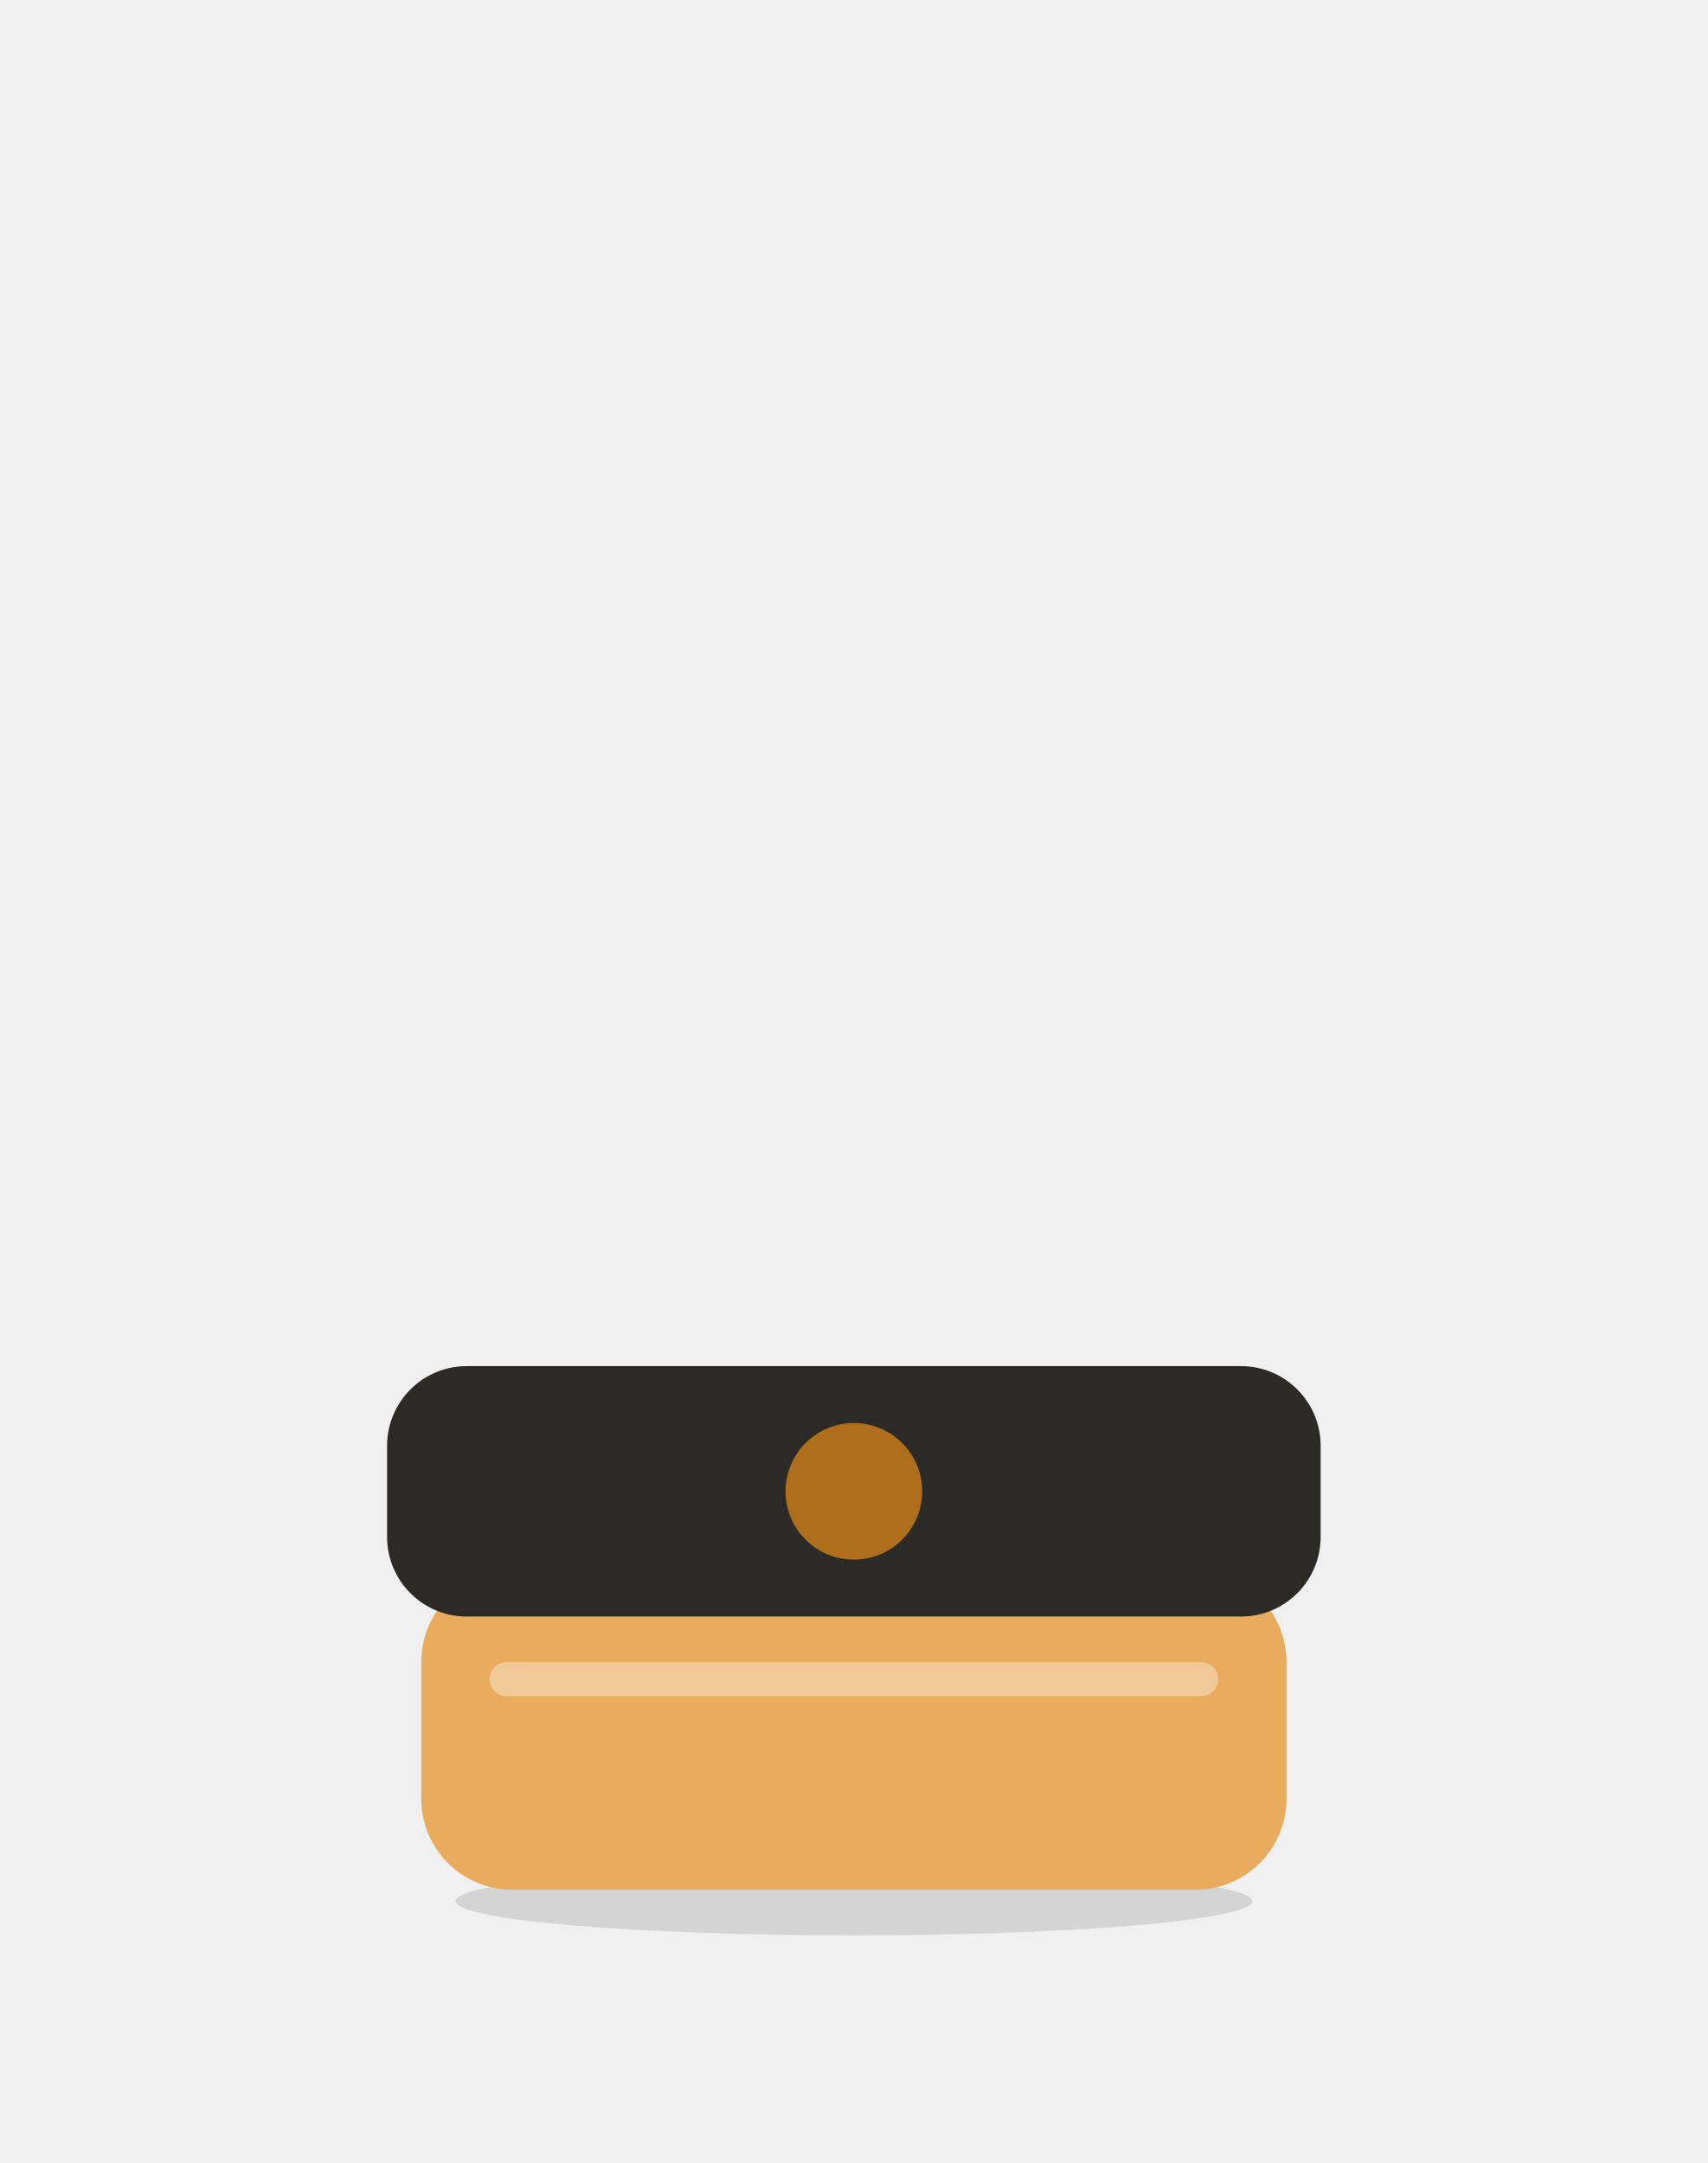
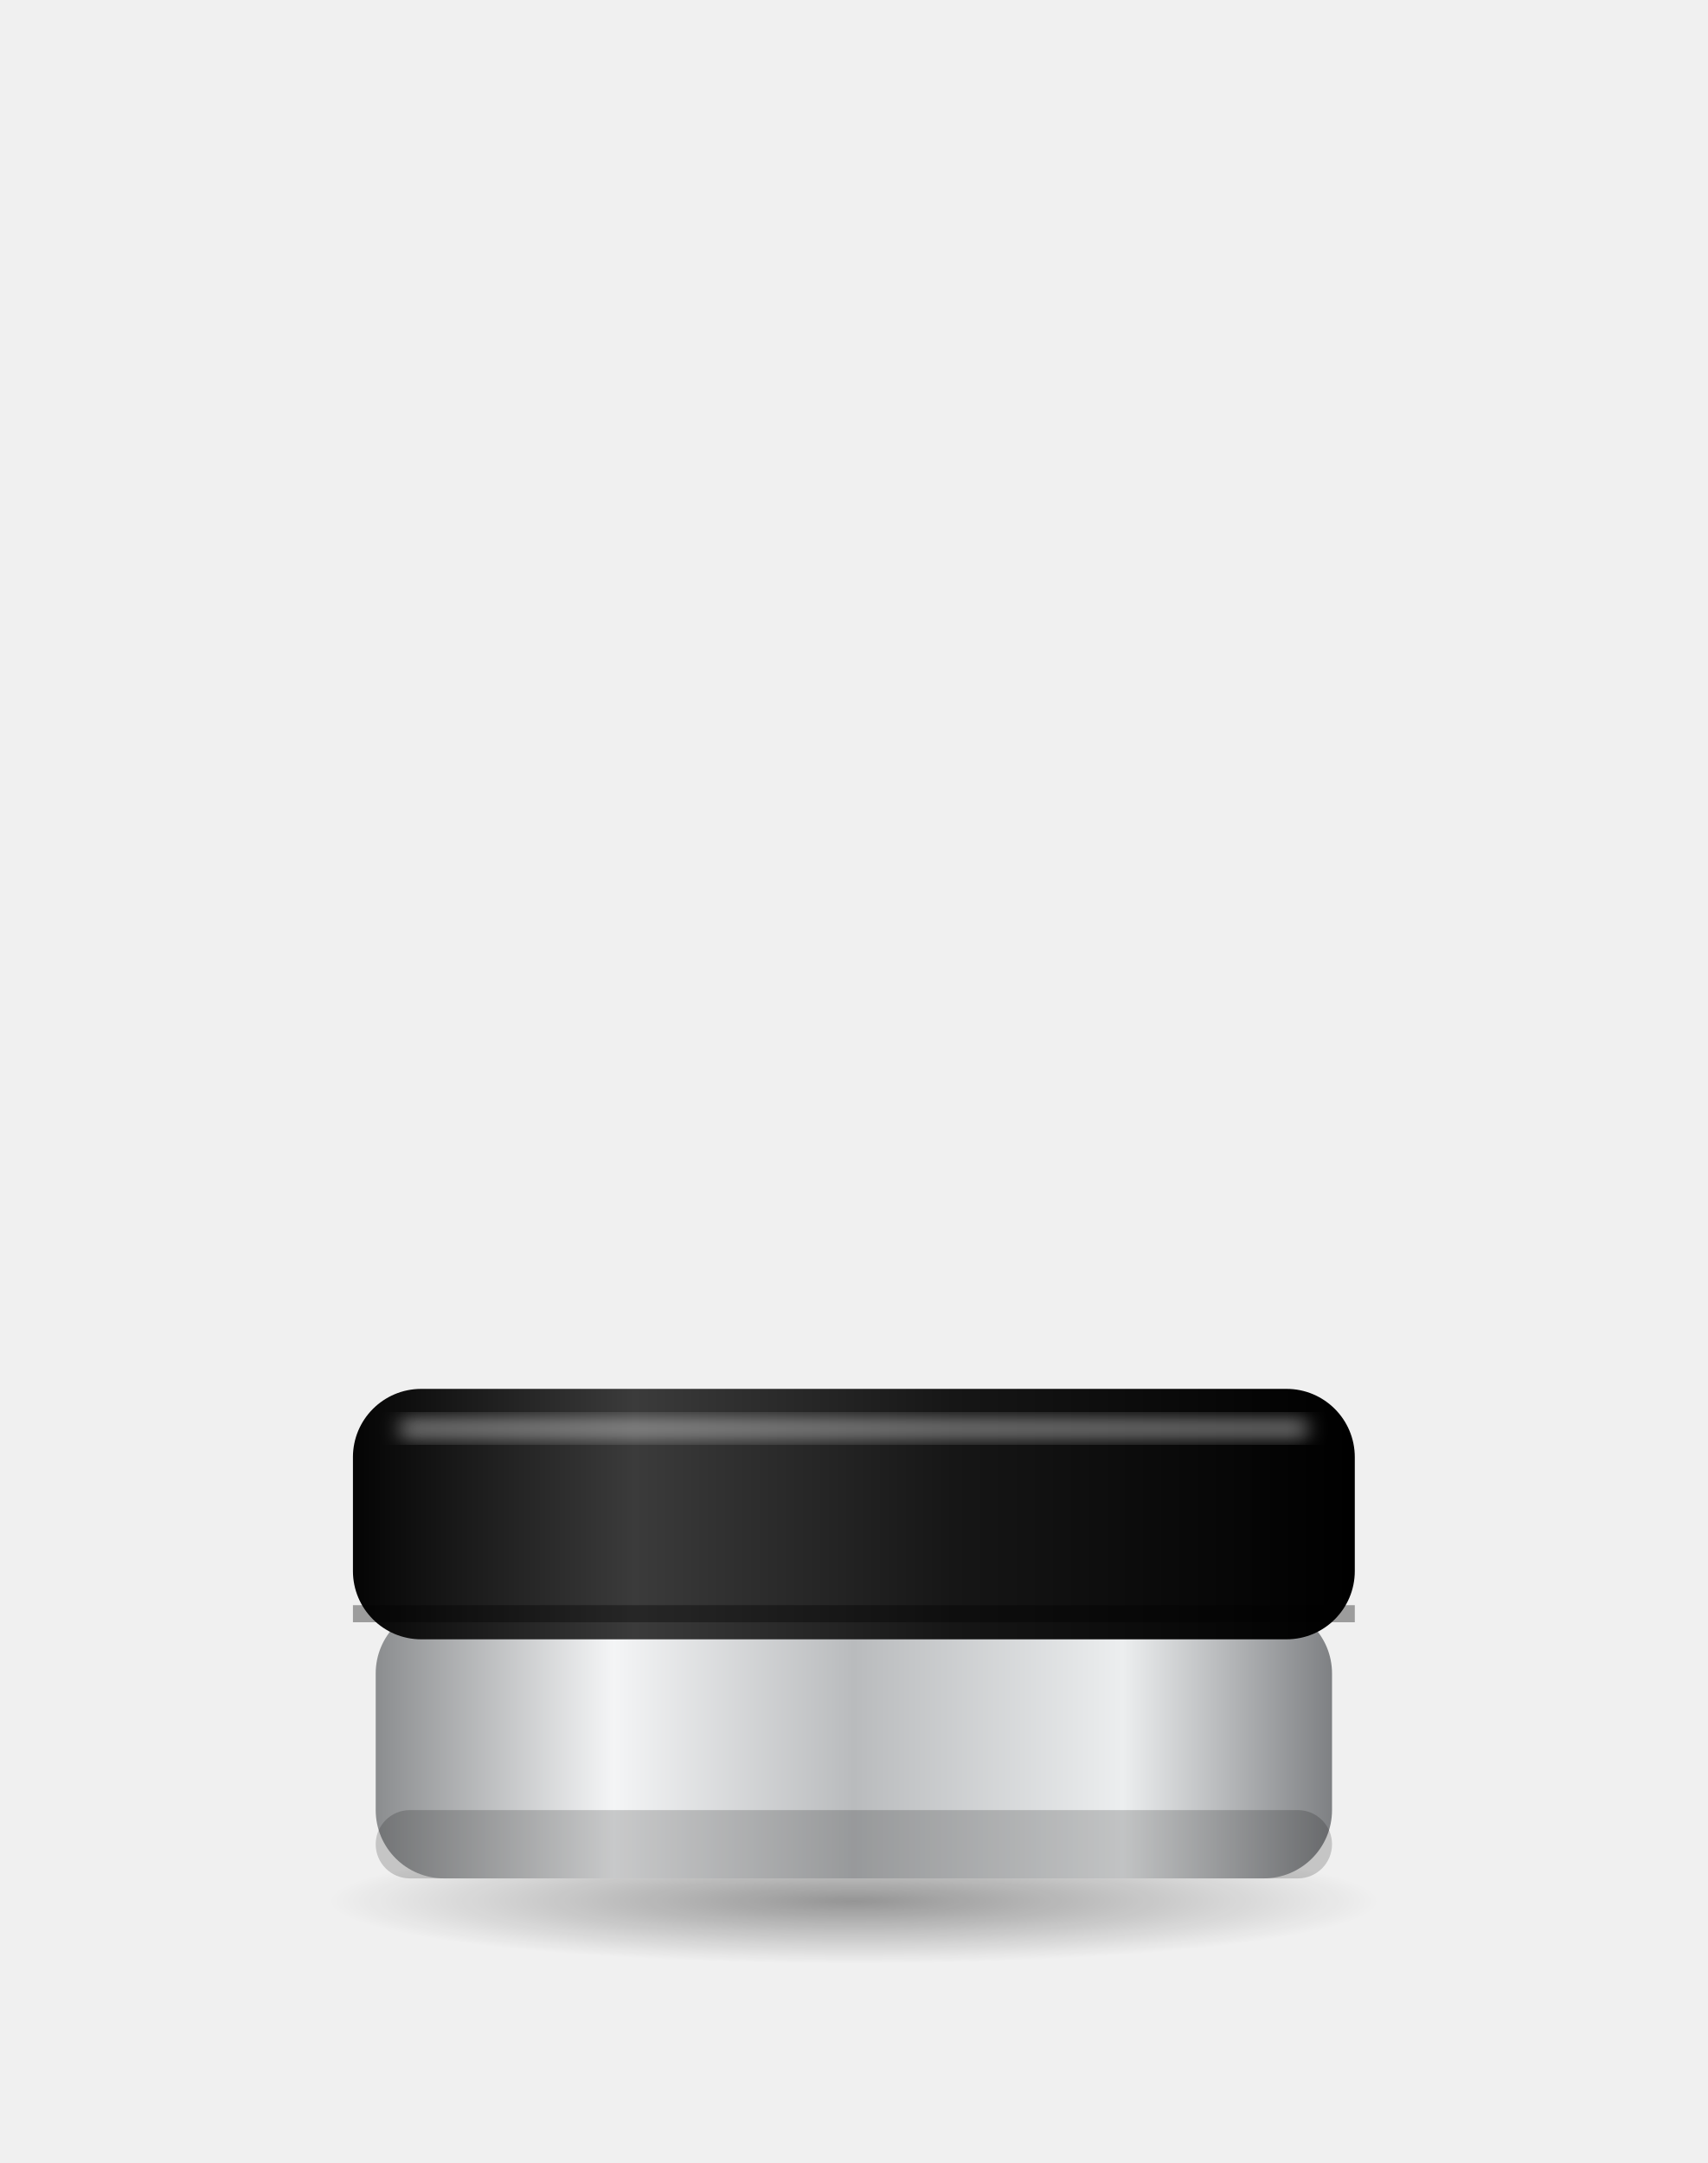
<svg xmlns="http://www.w3.org/2000/svg" viewBox="0 0 300 380" role="img" aria-label="Illustration">
-   <ellipse cx="150" cy="334" rx="70" ry="6" fill="#000" opacity=".12" />
-   <rect x="74" y="276" width="152" height="56" rx="16" fill="#e9ac5f" />
-   <rect x="68" y="240" width="164" height="44" rx="14" fill="#2b2a27" />
-   <circle cx="150" cy="262" r="12" fill="#be751a" opacity=".9" />
-   <rect x="86" y="292" width="128" height="6" rx="3" fill="#fff" opacity=".35" />
+   <defs>
+     <linearGradient id="gl" x1="0" x2="1">
+       <stop offset="0" stop-color="#6d440f" />
+       <stop offset=".14" stop-color="#c77b1b" />
+       <stop offset=".38" stop-color="#e9ac5f" />
+       <stop offset=".55" stop-color="#edba7a" />
+       <stop offset=".82" stop-color="#e18c20" />
+       <stop offset="1" stop-color="#5b380c" />
+     </linearGradient>
+     <linearGradient id="lq" x1="0" x2="1">
+       <stop offset="0" stop-color="#492d0a" />
+       <stop offset=".4" stop-color="#be761a" />
+       <stop offset="1" stop-color="#372208" />
+     </linearGradient>
+     <linearGradient id="cp" x1="0" x2="1">
+       <stop offset="0" stop-color="#050505" />
+       <stop offset=".28" stop-color="#3b3b3b" />
+       <stop offset=".6" stop-color="#161616" />
+       <stop offset="1" stop-color="#000" />
+     </linearGradient>
+     <linearGradient id="mt" x1="0" x2="1">
+       <stop offset="0" stop-color="#8a8c8e" />
+       <stop offset=".25" stop-color="#f4f5f6" />
+       <stop offset=".5" stop-color="#b9bbbd" />
+       <stop offset=".78" stop-color="#eceeef" />
+       <stop offset="1" stop-color="#7d7f82" />
+     </linearGradient>
+     <radialGradient id="sh" cx=".5" cy=".5" r=".5">
+       <stop offset="0" stop-color="#000" stop-opacity=".38" />
+       <stop offset="1" stop-color="#000" stop-opacity="0" />
+     </radialGradient>
+     <filter id="bl" x="-20%" y="-20%" width="140%" height="140%">
+       <feGaussianBlur stdDeviation="1.6" />
+     </filter>
+   </defs>
+   <ellipse cx="150" cy="334" rx="92" ry="11" fill="url(#sh)" />
+   <rect x="66" y="282" width="168" height="48" rx="12" fill="url(#mt)" />
+   <rect x="66" y="318" width="168" height="12" rx="6" fill="#000" opacity=".18" />
+   <rect x="62" y="244" width="176" height="44" rx="12" fill="url(#cp)" />
+   <rect x="70" y="249" width="160" height="4" rx="2" fill="#fff" opacity=".4" filter="url(#bl)" />
+   <rect x="62" y="282" width="176" height="3" fill="#000" opacity=".35" />
</svg>
